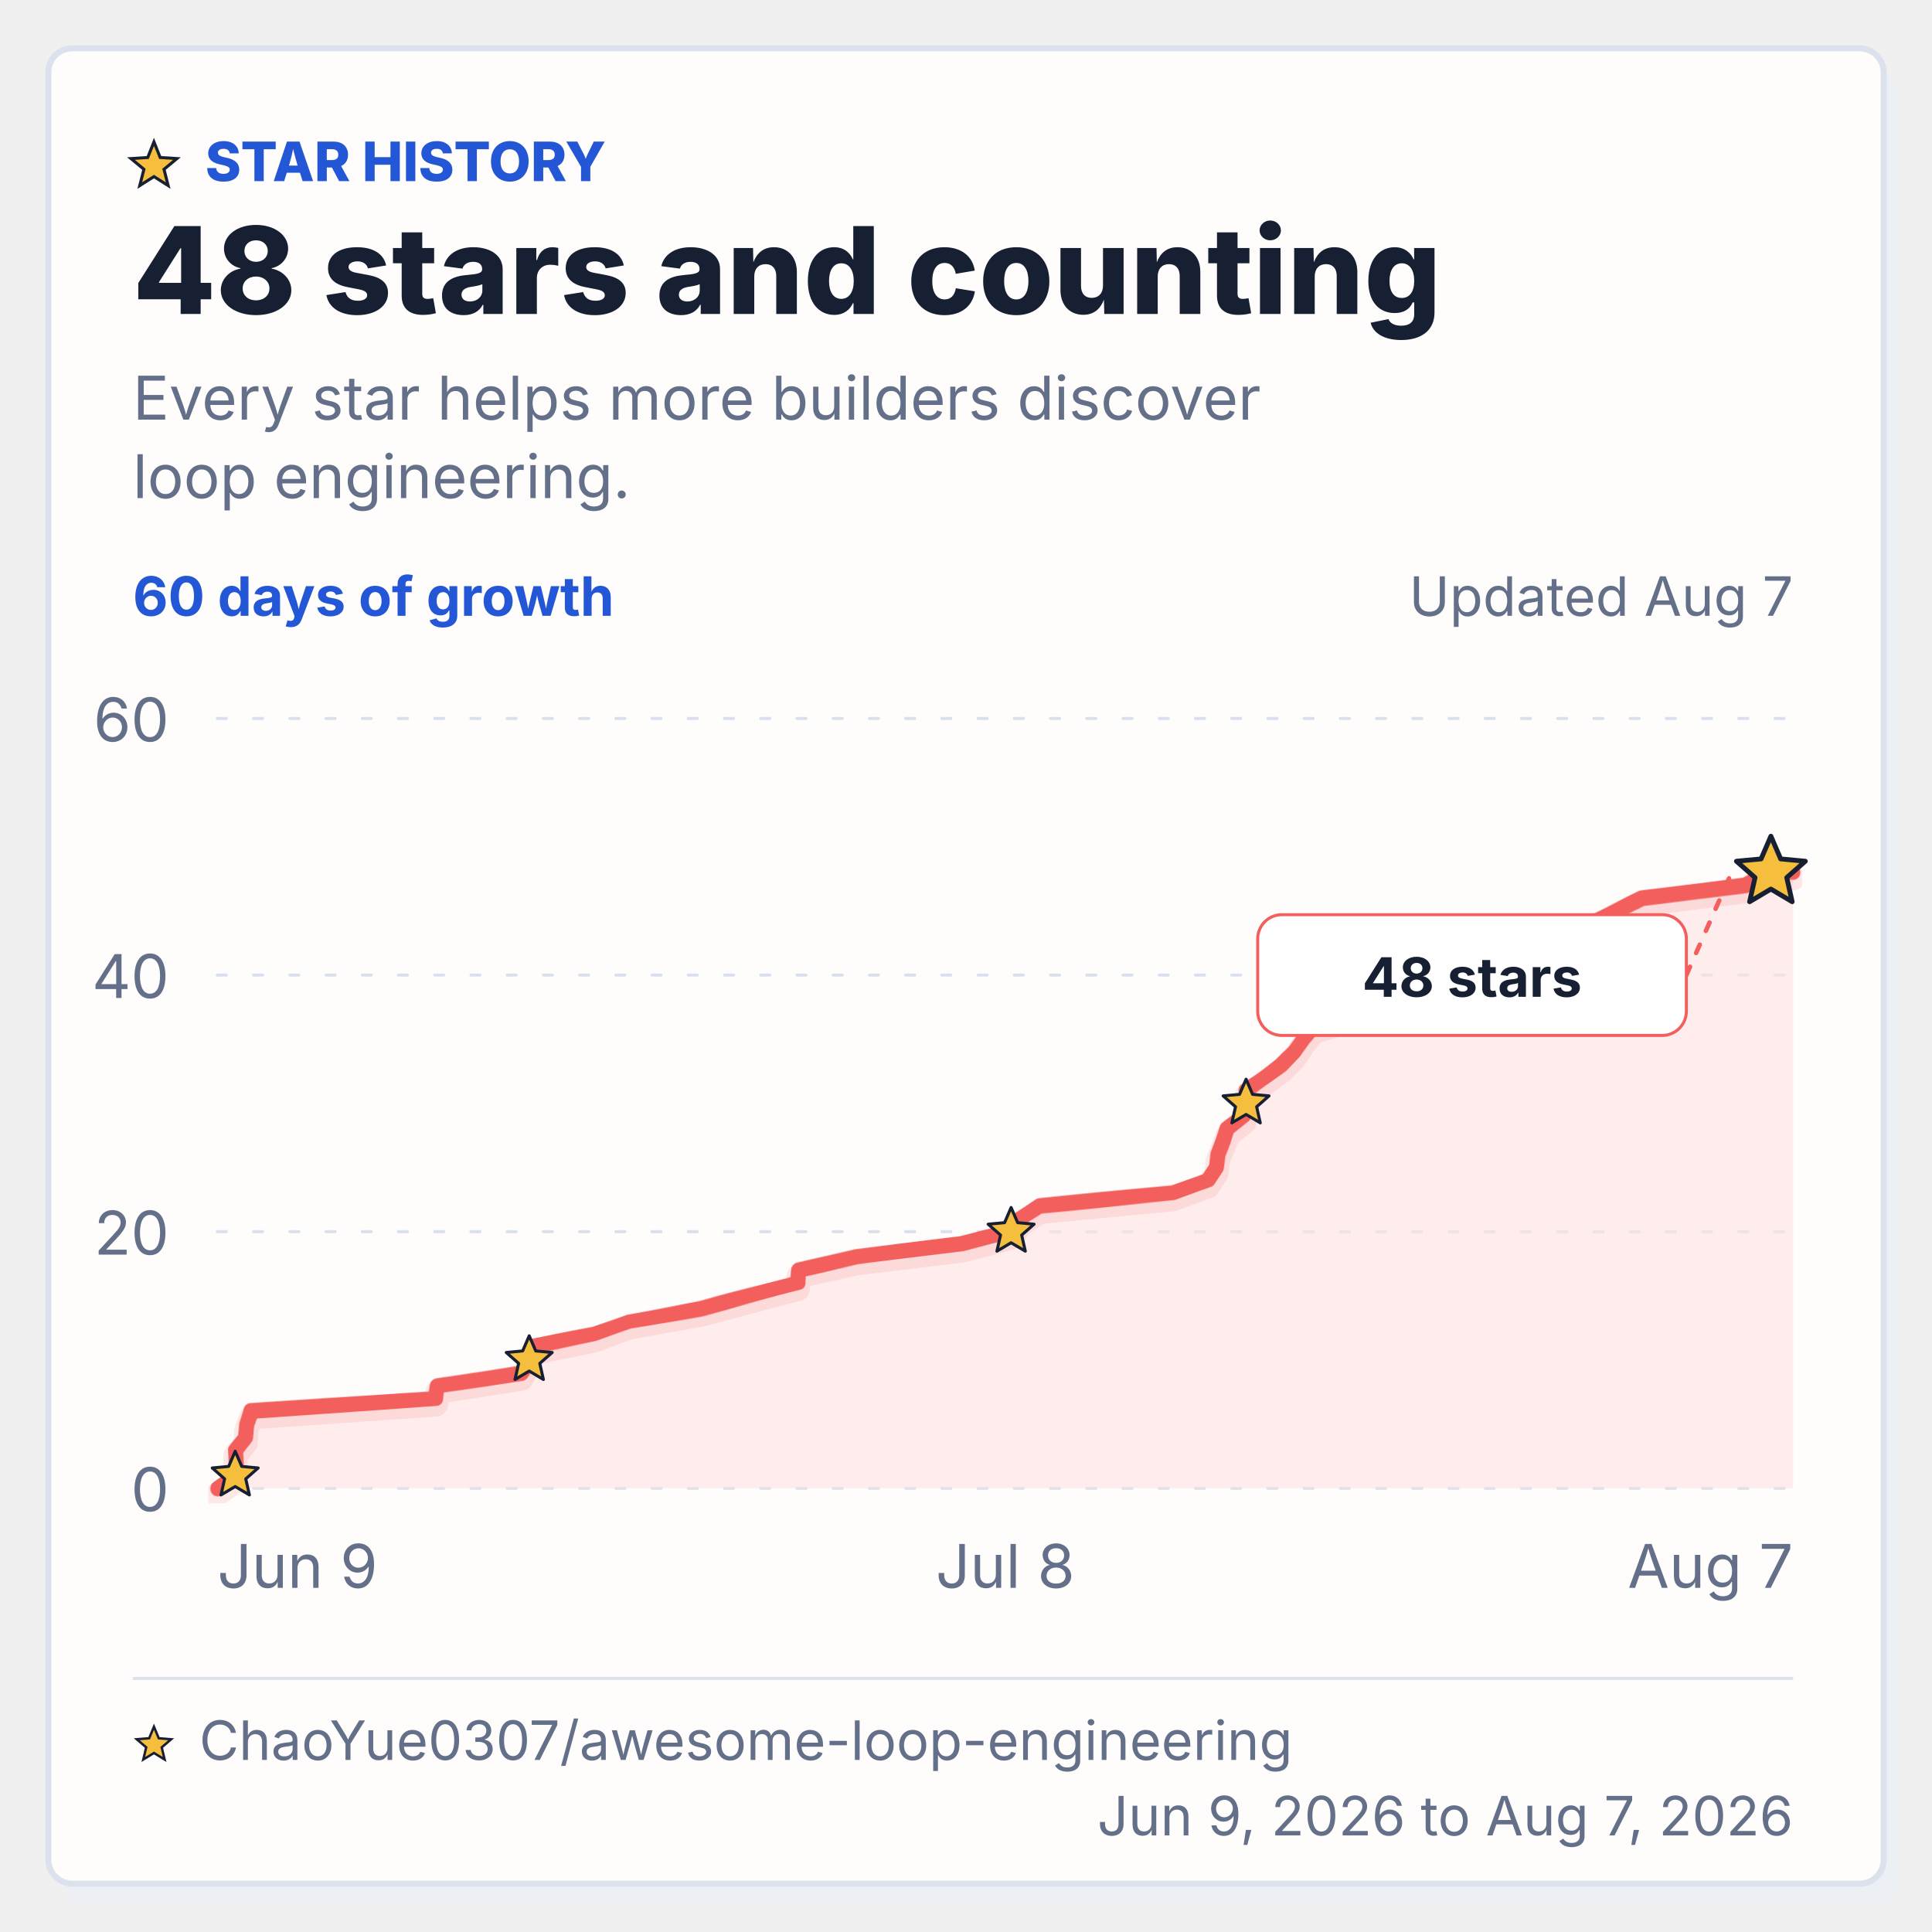
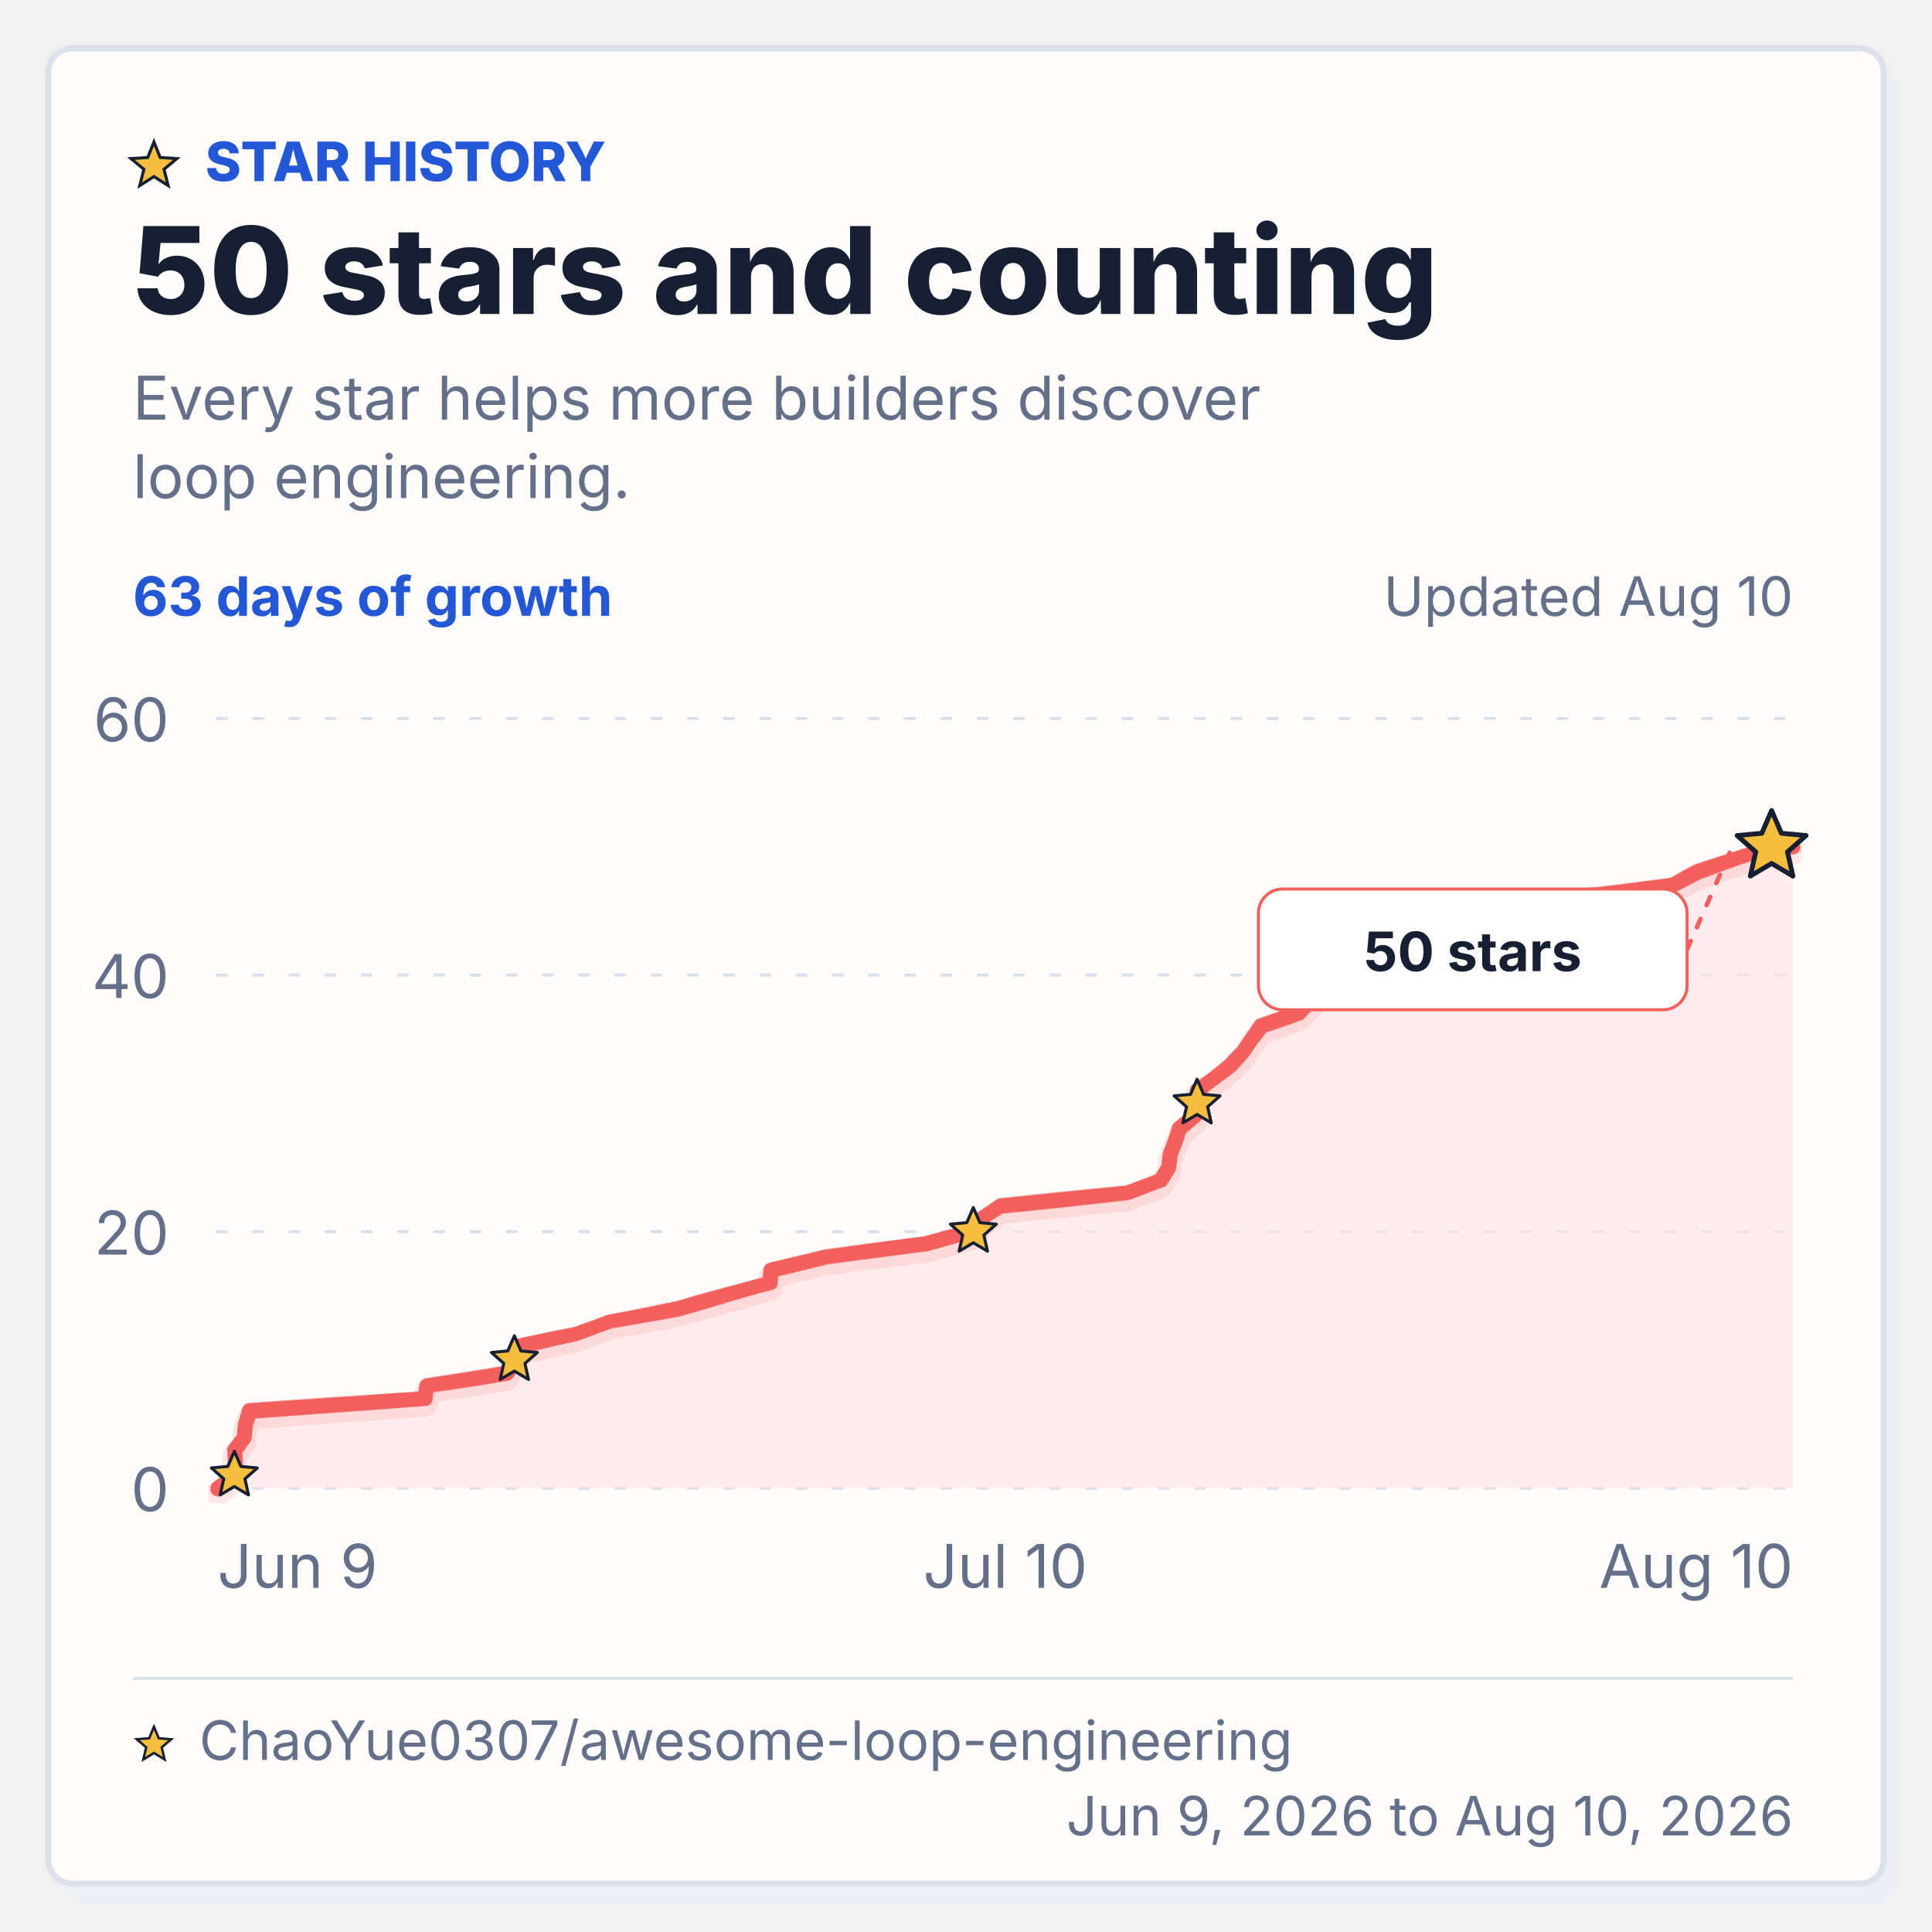
<svg xmlns="http://www.w3.org/2000/svg" width="640" height="640" viewBox="0 0 640 640" role="img" aria-labelledby="title desc">
  <style>
    text { font-family: ui-rounded, 'SF Pro Rounded', 'Nunito Sans', -apple-system, BlinkMacSystemFont, 'Segoe UI', sans-serif; letter-spacing: 0; }
  </style>
  <defs>
    <filter id="rough-line" x="-3%" y="-6%" width="106%" height="112%">
      <feTurbulence type="fractalNoise" baseFrequency="0.008 0.12" numOctaves="1" seed="17" result="noise" />
      <feDisplacementMap in="SourceGraphic" in2="noise" scale="1.2" xChannelSelector="R" yChannelSelector="G" />
    </filter>
    <clipPath id="plot-clip">
      <rect x="69" y="233" width="528" height="265" />
    </clipPath>
  </defs>
  <rect x="21" y="23" width="608" height="608" rx="8" fill="#E9EDF5" opacity="0.58" />
  <rect x="16" y="16" width="608" height="608" rx="8" fill="#FFFDFC" stroke="#DCE2ED" stroke-width="2" />
  <path d="M 51 47 L 53.06 52.17 L 58.61 52.53 L 54.33 56.08 L 55.7 61.47 L 51 58.5 L 46.3 61.47 L 47.67 56.08 L 43.39 52.53 L 48.94 52.17 Z" fill="#F5BE3D" stroke="#172033" stroke-width="1" />
  <text x="68" y="60" fill="#2457D6" font-size="18" font-weight="800">STAR HISTORY</text>
-   <text x="44" y="104" fill="#172033" font-size="40" font-weight="760">48 stars and counting</text>
+   <text x="44" y="104" fill="#172033" font-size="40" font-weight="760">50 stars and counting</text>
  <text x="44" y="139" fill="#647089" font-size="20">Every star helps more builders discover</text>
  <text x="44" y="165" fill="#647089" font-size="20">loop engineering.</text>
-   <text x="44" y="204" fill="#2457D6" font-size="18" font-weight="700">60 days of growth</text>
-   <text x="594" y="204" fill="#647089" font-size="18" text-anchor="end">Updated Aug 7</text>
+   <text x="44" y="204" fill="#2457D6" font-size="18" font-weight="700">63 days of growth</text>
+   <text x="594" y="204" fill="#647089" font-size="18" text-anchor="end">Updated Aug 10</text>
  <line x1="72" y1="493" x2="594" y2="493" stroke="#D9E0EB" stroke-width="1" stroke-dasharray="3 9" stroke-linecap="round" />
  <text x="56" y="500.6" fill="#647089" font-size="20" text-anchor="end">0</text>
  <line x1="72" y1="408" x2="594" y2="408" stroke="#D9E0EB" stroke-width="1" stroke-dasharray="3 9" stroke-linecap="round" />
  <text x="56" y="415.6" fill="#647089" font-size="20" text-anchor="end">20</text>
  <line x1="72" y1="323" x2="594" y2="323" stroke="#D9E0EB" stroke-width="1" stroke-dasharray="3 9" stroke-linecap="round" />
  <text x="56" y="330.6" fill="#647089" font-size="20" text-anchor="end">40</text>
  <line x1="72" y1="238" x2="594" y2="238" stroke="#D9E0EB" stroke-width="1" stroke-dasharray="3 9" stroke-linecap="round" />
  <text x="56" y="245.6" fill="#647089" font-size="20" text-anchor="end">60</text>
  <text x="72" y="526" fill="#647089" font-size="20" text-anchor="start">Jun 9</text>
-   <text x="333" y="526" fill="#647089" font-size="20" text-anchor="middle">Jul 8</text>
-   <text x="594" y="526" fill="#647089" font-size="20" text-anchor="end">Aug 7</text>
+   <text x="333" y="526" fill="#647089" font-size="20" text-anchor="middle">Jul 10</text>
+   <text x="594" y="526" fill="#647089" font-size="20" text-anchor="end">Aug 10</text>
  <g clip-path="url(#plot-clip)">
-     <path d="M 72 493 L 77.91 488.75 L 77.98 484.5 L 77.99 480.25 L 81.38 476 L 81.58 471.75 L 83.2 467.5 L 144.42 463.25 L 144.93 459 L 172.68 454.75 L 175.31 450.5 L 176.6 446.25 L 196.98 442 L 208.41 437.75 L 232.28 433.5 L 248.18 429.25 L 264.24 425 L 264.58 420.75 L 283.6 416.5 L 318.77 412.25 L 334.94 408 L 337.87 403.75 L 344.35 399.5 L 388.49 395.25 L 400.14 391 L 402.91 386.75 L 403.36 382.5 L 405.14 378.25 L 406.73 374 L 412.24 369.75 L 412.78 365.5 L 412.94 361.25 L 418.95 357 L 424.65 352.75 L 428.87 348.5 L 431.64 344.25 L 434.95 340 L 448.13 335.75 L 456.86 327.25 L 474.2 318.75 L 491.81 314.5 L 517.67 310.25 L 543.87 297.5 L 577.98 293.25 L 586.63 289 L 594 289 V 493 H 72 Z" fill="#FDE3E1" opacity="0.6" />
-     <path d="M 72 493 L 77.91 488.75 L 77.98 484.5 L 77.99 480.25 L 81.38 476 L 81.58 471.75 L 83.2 467.5 L 144.42 463.25 L 144.93 459 L 172.68 454.75 L 175.31 450.5 L 176.6 446.25 L 196.98 442 L 208.41 437.75 L 232.28 433.5 L 248.18 429.25 L 264.24 425 L 264.58 420.75 L 283.6 416.5 L 318.77 412.25 L 334.94 408 L 337.87 403.75 L 344.35 399.5 L 388.49 395.25 L 400.14 391 L 402.91 386.75 L 403.36 382.5 L 405.14 378.25 L 406.73 374 L 412.24 369.75 L 412.78 365.5 L 412.94 361.25 L 418.95 357 L 424.65 352.75 L 428.87 348.5 L 431.64 344.25 L 434.95 340 L 448.13 335.75 L 456.86 327.25 L 474.2 318.75 L 491.81 314.5 L 517.67 310.25 L 543.87 297.5 L 577.98 293.25 L 586.63 289 L 594 289" fill="none" stroke="#F25F5C" stroke-width="8" stroke-linejoin="round" stroke-linecap="round" opacity="0.13" transform="translate(0 2)" />
-     <path d="M 72 493 L 77.91 488.75 L 77.98 484.5 L 77.99 480.25 L 81.38 476 L 81.58 471.75 L 83.2 467.5 L 144.42 463.25 L 144.93 459 L 172.68 454.75 L 175.31 450.5 L 176.6 446.25 L 196.98 442 L 208.41 437.75 L 232.28 433.5 L 248.18 429.25 L 264.24 425 L 264.58 420.75 L 283.6 416.5 L 318.77 412.25 L 334.94 408 L 337.87 403.75 L 344.35 399.5 L 388.49 395.25 L 400.14 391 L 402.91 386.75 L 403.36 382.5 L 405.14 378.25 L 406.73 374 L 412.24 369.75 L 412.78 365.5 L 412.94 361.25 L 418.95 357 L 424.65 352.75 L 428.87 348.5 L 431.64 344.25 L 434.95 340 L 448.13 335.75 L 456.86 327.25 L 474.2 318.75 L 491.81 314.5 L 517.67 310.25 L 543.87 297.5 L 577.98 293.25 L 586.63 289 L 594 289" fill="none" stroke="#F25F5C" stroke-width="5" stroke-linejoin="round" stroke-linecap="round" filter="url(#rough-line)" />
+     <path d="M 72 493 L 77.63 488.75 L 77.7 484.5 L 77.71 480.25 L 80.93 476 L 81.12 471.75 L 82.67 467.5 L 140.97 463.25 L 141.46 459 L 167.88 454.75 L 170.39 450.5 L 171.62 446.25 L 191.03 442 L 201.91 437.75 L 224.64 433.5 L 239.79 429.25 L 255.09 425 L 255.41 420.75 L 273.52 416.5 L 307.02 412.25 L 322.42 408 L 325.21 403.75 L 331.38 399.5 L 373.42 395.25 L 384.51 391 L 387.15 386.75 L 387.58 382.5 L 389.27 378.25 L 390.79 374 L 396.04 369.75 L 396.55 365.5 L 396.7 361.25 L 402.43 357 L 407.86 352.75 L 411.87 348.5 L 414.51 344.25 L 417.67 340 L 430.22 335.75 L 438.53 327.25 L 455.04 318.75 L 471.82 314.5 L 496.45 310.25 L 521.4 297.5 L 553.89 293.25 L 562.12 289 L 586.87 280.5 L 594 280.5 V 493 H 72 Z" fill="#FDE3E1" opacity="0.6" />
+     <path d="M 72 493 L 77.63 488.75 L 77.7 484.5 L 77.71 480.25 L 80.93 476 L 81.12 471.75 L 82.67 467.5 L 140.97 463.25 L 141.46 459 L 167.88 454.75 L 170.39 450.5 L 171.62 446.25 L 191.03 442 L 201.91 437.75 L 224.64 433.5 L 239.79 429.25 L 255.09 425 L 255.41 420.75 L 273.52 416.5 L 307.02 412.25 L 322.42 408 L 325.21 403.75 L 331.38 399.5 L 373.42 395.25 L 384.51 391 L 387.15 386.75 L 387.58 382.5 L 389.27 378.25 L 390.79 374 L 396.04 369.75 L 396.55 365.5 L 396.7 361.25 L 402.43 357 L 407.86 352.75 L 411.87 348.5 L 414.51 344.25 L 417.67 340 L 430.22 335.75 L 438.53 327.25 L 455.04 318.75 L 471.82 314.5 L 496.45 310.25 L 521.4 297.5 L 553.89 293.25 L 562.12 289 L 586.87 280.5 L 594 280.5" fill="none" stroke="#F25F5C" stroke-width="8" stroke-linejoin="round" stroke-linecap="round" opacity="0.13" transform="translate(0 2)" />
+     <path d="M 72 493 L 77.63 488.75 L 77.7 484.5 L 77.71 480.25 L 80.93 476 L 81.12 471.75 L 82.67 467.5 L 140.97 463.25 L 141.46 459 L 167.88 454.75 L 170.39 450.5 L 171.62 446.25 L 191.03 442 L 201.91 437.75 L 224.64 433.5 L 239.79 429.25 L 255.09 425 L 255.41 420.75 L 273.52 416.5 L 307.02 412.25 L 322.42 408 L 325.21 403.75 L 331.38 399.5 L 373.42 395.25 L 384.51 391 L 387.15 386.75 L 387.58 382.5 L 389.27 378.25 L 390.79 374 L 396.04 369.75 L 396.55 365.5 L 396.7 361.25 L 402.43 357 L 407.86 352.75 L 411.87 348.5 L 414.51 344.25 L 417.67 340 L 430.22 335.75 L 438.53 327.25 L 455.04 318.75 L 471.82 314.5 L 496.45 310.25 L 521.4 297.5 L 553.89 293.25 L 562.12 289 L 586.87 280.5 L 594 280.5" fill="none" stroke="#F25F5C" stroke-width="5" stroke-linejoin="round" stroke-linecap="round" filter="url(#rough-line)" />
  </g>
-   <path d="M 77.91 480.75 L 80.08 485.77 L 85.52 486.28 L 81.41 489.89 L 82.62 495.22 L 77.91 492.43 L 73.21 495.22 L 74.41 489.89 L 70.31 486.28 L 75.75 485.77 Z" fill="#F5BE3D" stroke="#172033" stroke-width="1" stroke-linejoin="round" />
-   <path d="M 175.31 442.5 L 177.47 447.52 L 182.92 448.03 L 178.81 451.64 L 180.01 456.97 L 175.31 454.18 L 170.6 456.97 L 171.81 451.64 L 167.7 448.03 L 173.14 447.52 Z" fill="#F5BE3D" stroke="#172033" stroke-width="1" stroke-linejoin="round" />
-   <path d="M 334.94 400 L 337.11 405.02 L 342.55 405.53 L 338.44 409.14 L 339.65 414.47 L 334.94 411.68 L 330.24 414.47 L 331.44 409.14 L 327.33 405.53 L 332.78 405.02 Z" fill="#F5BE3D" stroke="#172033" stroke-width="1" stroke-linejoin="round" />
-   <path d="M 412.78 357.5 L 414.94 362.52 L 420.38 363.03 L 416.28 366.64 L 417.48 371.97 L 412.78 369.18 L 408.07 371.97 L 409.28 366.64 L 405.17 363.03 L 410.61 362.52 Z" fill="#F5BE3D" stroke="#172033" stroke-width="1" stroke-linejoin="round" />
-   <path d="M 586.63 277 L 589.87 284.53 L 598.04 285.29 L 591.88 290.71 L 593.68 298.71 L 586.63 294.52 L 579.58 298.71 L 581.38 290.71 L 575.22 285.29 L 583.38 284.53 Z" fill="#F5BE3D" stroke="#172033" stroke-width="1.6" stroke-linejoin="round" />
-   <path d="M 558.63 323 L 573.63 289" fill="none" stroke="#F25F5C" stroke-width="1.5" stroke-dasharray="3 5" stroke-linecap="round" />
-   <rect x="416.63" y="303" width="142" height="40" rx="8" fill="#FFFFFF" stroke="#F25F5C" />
-   <text x="487.63" y="330.2" fill="#172033" font-size="18" font-weight="700" text-anchor="middle">48 stars</text>
+   <path d="M 77.63 480.75 L 79.8 485.77 L 85.24 486.28 L 81.13 489.89 L 82.33 495.22 L 77.63 492.43 L 72.93 495.22 L 74.13 489.89 L 70.02 486.28 L 75.47 485.77 Z" fill="#F5BE3D" stroke="#172033" stroke-width="1" stroke-linejoin="round" />
+   <path d="M 170.39 442.5 L 172.55 447.52 L 178 448.03 L 173.89 451.64 L 175.09 456.97 L 170.39 454.18 L 165.69 456.97 L 166.89 451.64 L 162.78 448.03 L 168.22 447.52 Z" fill="#F5BE3D" stroke="#172033" stroke-width="1" stroke-linejoin="round" />
+   <path d="M 322.42 400 L 324.59 405.02 L 330.03 405.53 L 325.92 409.14 L 327.12 414.47 L 322.42 411.68 L 317.72 414.47 L 318.92 409.14 L 314.81 405.53 L 320.26 405.02 Z" fill="#F5BE3D" stroke="#172033" stroke-width="1" stroke-linejoin="round" />
+   <path d="M 396.55 357.5 L 398.71 362.52 L 404.16 363.03 L 400.05 366.64 L 401.25 371.97 L 396.55 369.18 L 391.85 371.97 L 393.05 366.64 L 388.94 363.03 L 394.39 362.52 Z" fill="#F5BE3D" stroke="#172033" stroke-width="1" stroke-linejoin="round" />
+   <path d="M 586.87 268.5 L 590.11 276.03 L 598.28 276.79 L 592.12 282.21 L 593.92 290.21 L 586.87 286.02 L 579.82 290.21 L 581.62 282.21 L 575.46 276.79 L 583.62 276.03 Z" fill="#F5BE3D" stroke="#172033" stroke-width="1.6" stroke-linejoin="round" />
+   <path d="M 558.87 314.5 L 573.87 280.5" fill="none" stroke="#F25F5C" stroke-width="1.5" stroke-dasharray="3 5" stroke-linecap="round" />
+   <rect x="416.87" y="294.5" width="142" height="40" rx="8" fill="#FFFFFF" stroke="#F25F5C" />
+   <text x="487.87" y="321.7" fill="#172033" font-size="18" font-weight="700" text-anchor="middle">50 stars</text>
  <line x1="44" y1="556" x2="594" y2="556" stroke="#DCE2ED" />
  <path d="M 51 572 L 52.59 575.82 L 56.71 576.15 L 53.57 578.83 L 54.53 582.85 L 51 580.7 L 47.47 582.85 L 48.43 578.83 L 45.29 576.15 L 49.41 575.82 Z" fill="#F5BE3D" stroke="#172033" stroke-width="0.8" />
  <text x="66" y="583" fill="#647089" font-size="18">ChaoYue0307/awesome-loop-engineering</text>
-   <text x="594" y="608" fill="#647089" font-size="18" text-anchor="end">Jun 9, 2026 to Aug 7, 2026</text>
+   <text x="594" y="608" fill="#647089" font-size="18" text-anchor="end">Jun 9, 2026 to Aug 10, 2026</text>
</svg>
